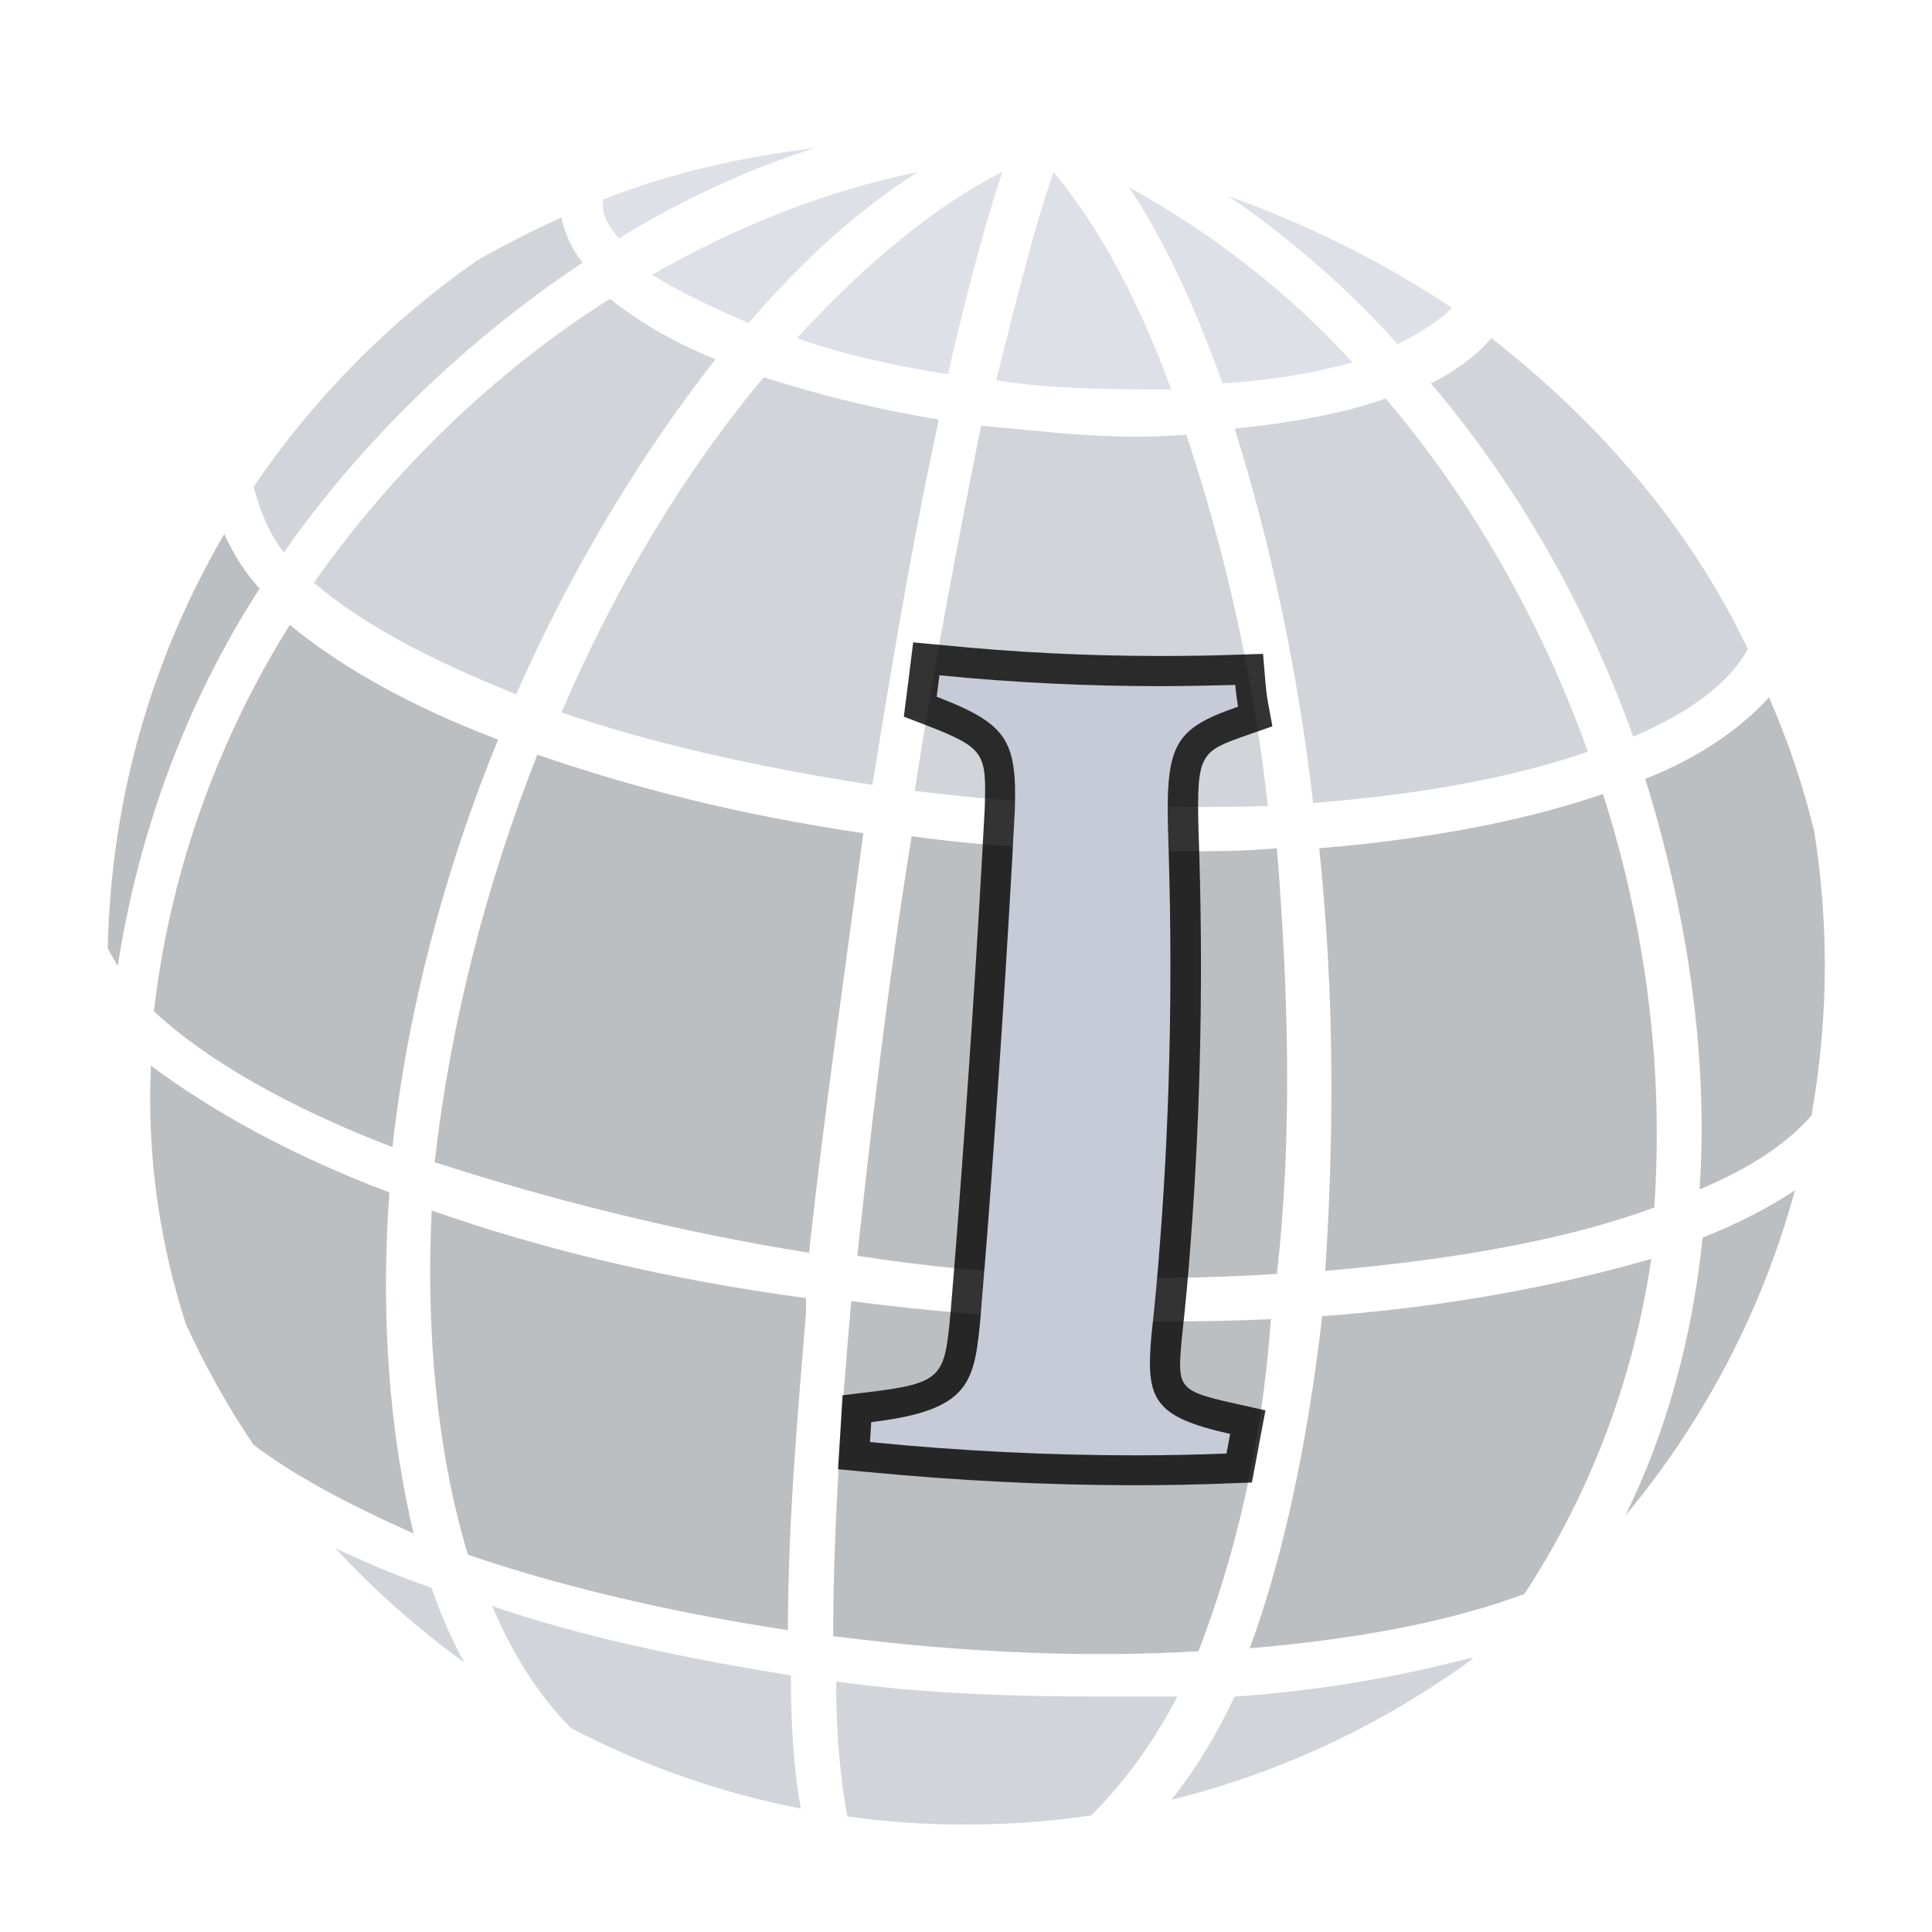
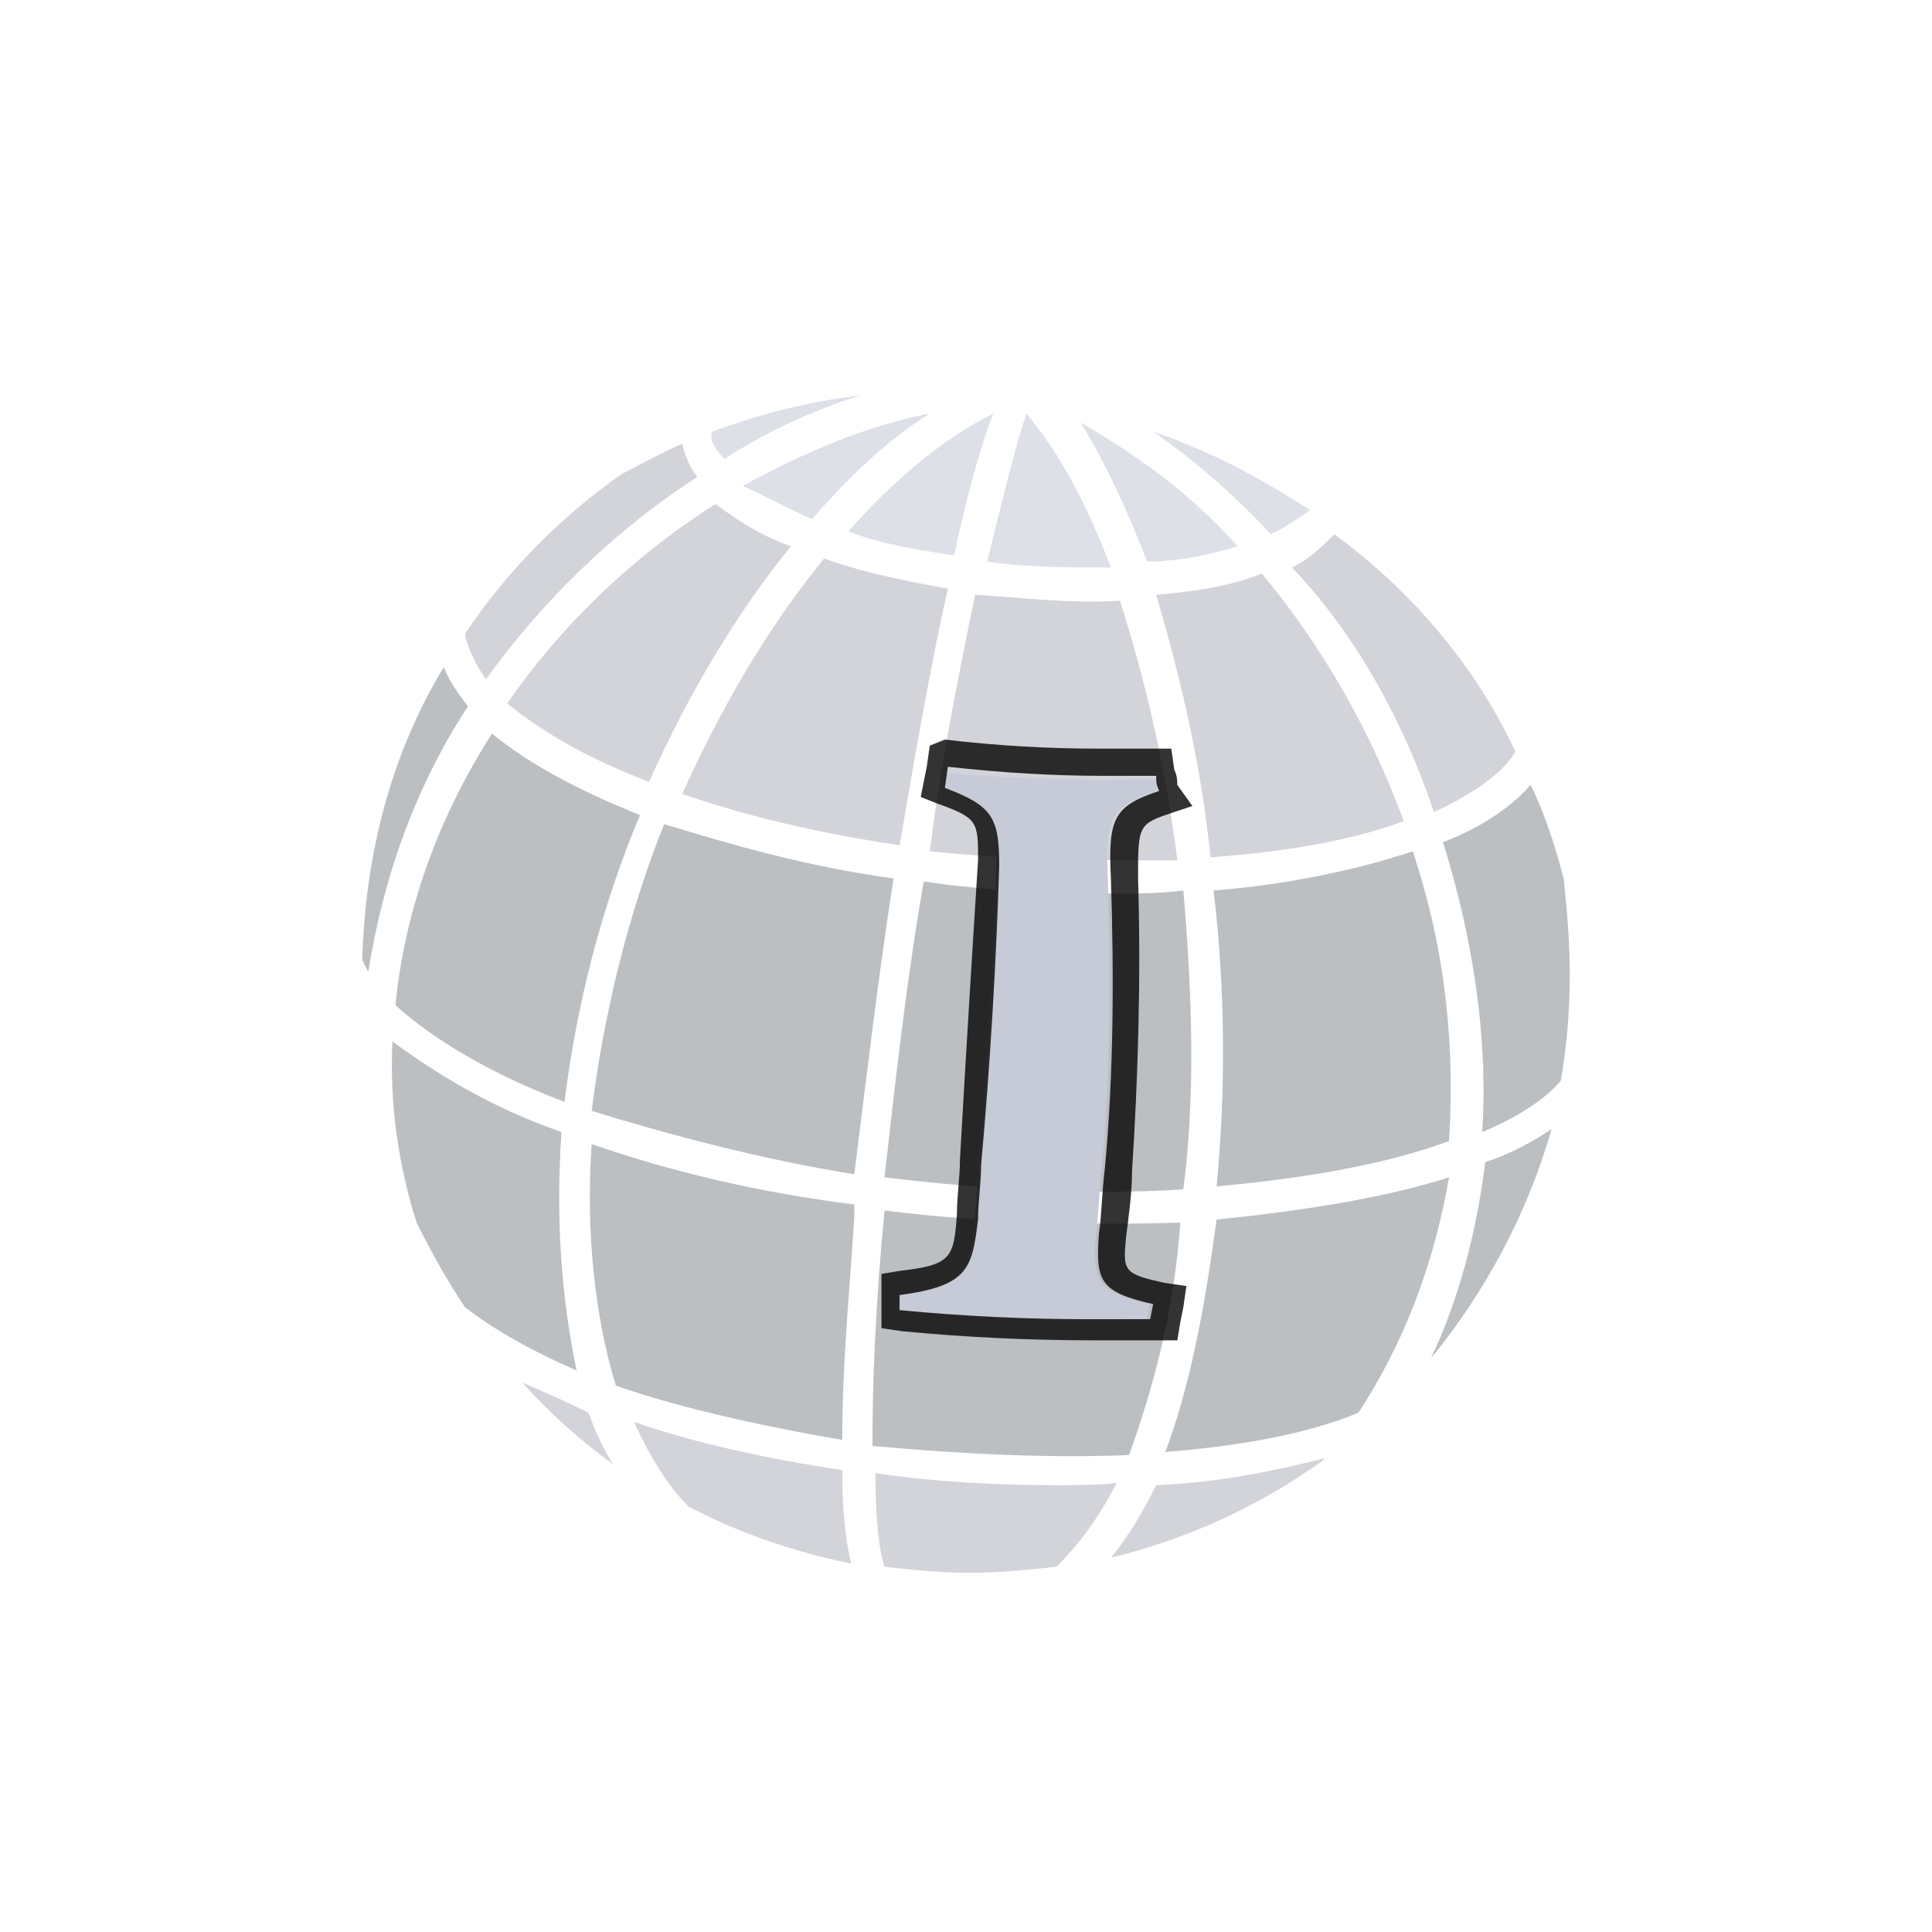
<svg xmlns="http://www.w3.org/2000/svg" version="1.1" id="Layer_1" x="0px" y="0px" viewBox="0 0 64 64" style="enable-background:new 0 0 64 64;" xml:space="preserve">
  <style type="text/css">
	.st0{opacity:0.6;}
	.st1{fill:#B4B8BF;}
	.st2{fill:#909499;}
	.st3{fill:url(#SVGID_1_);}
	.st4{fill:url(#SVGID_2_);}
	.st5{fill:url(#SVGID_3_);}
	.st6{fill:url(#SVGID_4_);}
	.st7{fill:url(#SVGID_5_);}
	.st8{fill:url(#SVGID_6_);}
	.st9{fill:#C7CBD7;}
	.st10{opacity:0.8;enable-background:new    ;}
</style>
  <g class="st0">
-     <path class="st1" d="M52.6,24.9c-1.5-4.2-3.8-8.3-6.7-11.7c-1.4,0.5-3.1,0.8-5,1c1.2,3.8,2.1,8.1,2.6,12.4   C47.3,26.3,50.3,25.7,52.6,24.9z" />
-     <path class="st2" d="M42.3,42.2c0.5-4.4,0.4-9.1,0-14.1c-1.1,0.1-2.2,0.1-3.2,0.1c-3,0-6.1-0.1-8.9-0.5c-0.8,4.9-1.4,10.2-1.8,13.9   C32.9,42.3,37.7,42.5,42.3,42.2z" />
-     <linearGradient id="SVGID_1_" gradientUnits="userSpaceOnUse" x1="3.57" y1="54.95" x2="60.45" y2="54.95" gradientTransform="matrix(1 0 0 -1 0 64)">
+     <path class="st1" d="M46.5,27.2c-1.1-3-2.7-5.8-4.7-8.2c-1,0.4-2.2,0.6-3.5,0.7c0.8,2.7,1.5,5.7,1.8,8.7   C42.8,28.2,44.9,27.8,46.5,27.2z" />
+     <path class="st2" d="M39.2,39.4c0.4-3.1,0.3-6.4,0-9.9c-0.8,0.1-1.5,0.1-2.3,0.1c-2.1,0-4.3-0.1-6.3-0.4c-0.6,3.4-1,7.2-1.3,9.8   C32.6,39.4,36,39.6,39.2,39.4z" />
+     <linearGradient id="SVGID_1_" gradientUnits="userSpaceOnUse" x1="12.01" y1="16.06" x2="52.01" y2="16.06">
      <stop offset="0" style="stop-color:#C7CBD7" />
      <stop offset="0.5" style="stop-color:#C7CBD7" />
      <stop offset="1" style="stop-color:#C7CBD7" />
    </linearGradient>
-     <path class="st3" d="M26.4,11.2c1.4,0.5,3.1,0.9,5,1.2c0.6-2.6,1.2-4.9,1.8-6.7C31,6.8,28.7,8.7,26.4,11.2z" />
-     <path class="st1" d="M42,26.7c-0.5-4.5-1.5-8.7-2.7-12.3c-2.4,0.2-4.6-0.1-6.8-0.3c-0.7,3.5-1.5,7.6-2.2,12.1   C34.3,26.7,38.3,26.8,42,26.7z" />
-     <linearGradient id="SVGID_2_" gradientUnits="userSpaceOnUse" x1="3.57" y1="54.7" x2="60.45" y2="54.7" gradientTransform="matrix(1 0 0 -1 0 64)">
+     <path class="st3" d="M28.1,17.6c1,0.4,2.2,0.6,3.5,0.8c0.4-1.8,0.8-3.4,1.3-4.7C31.3,14.5,29.7,15.8,28.1,17.6z" />
+     <path class="st1" d="M39,28.5c-0.4-3.2-1.1-6.1-1.9-8.6c-1.7,0.1-3.2-0.1-4.8-0.2c-0.5,2.5-1.1,5.3-1.5,8.5   C33.6,28.5,36.4,28.5,39,28.5z" />
+     <linearGradient id="SVGID_2_" gradientUnits="userSpaceOnUse" x1="12.01" y1="16.235" x2="52.01" y2="16.235">
      <stop offset="0" style="stop-color:#C7CBD7" />
      <stop offset="0.5" style="stop-color:#C7CBD7" />
      <stop offset="1" style="stop-color:#C7CBD7" />
    </linearGradient>
-     <path class="st4" d="M38.8,12.9c-1.1-3-2.4-5.4-3.9-7.2c-0.6,1.7-1.2,4.1-1.9,6.9C34.9,12.9,36.9,12.9,38.8,12.9z" />
-     <linearGradient id="SVGID_3_" gradientUnits="userSpaceOnUse" x1="3.57" y1="54.55" x2="60.45" y2="54.55" gradientTransform="matrix(1 0 0 -1 0 64)">
+     <path class="st4" d="M36.8,18.8C36,16.7,35.1,15,34,13.7c-0.4,1.2-0.8,2.9-1.3,4.9C34,18.8,35.4,18.8,36.8,18.8z" />
+     <linearGradient id="SVGID_3_" gradientUnits="userSpaceOnUse" x1="12.01" y1="16.341" x2="52.01" y2="16.341">
      <stop offset="0" style="stop-color:#C7CBD7" />
      <stop offset="0.5" style="stop-color:#C7CBD7" />
      <stop offset="1" style="stop-color:#C7CBD7" />
    </linearGradient>
-     <path class="st5" d="M44.8,12c-2.2-2.4-4.7-4.3-7.4-5.8c1.2,1.8,2.2,4,3.1,6.5C42,12.6,43.4,12.4,44.8,12z" />
-     <linearGradient id="SVGID_4_" gradientUnits="userSpaceOnUse" x1="3.57" y1="55.05" x2="60.45" y2="55.05" gradientTransform="matrix(1 0 0 -1 0 64)">
+     <path class="st5" d="M41,18.1c-1.5-1.7-3.3-3-5.2-4.1c0.8,1.3,1.5,2.8,2.2,4.6C39,18.6,40,18.4,41,18.1z" />
+     <linearGradient id="SVGID_4_" gradientUnits="userSpaceOnUse" x1="12.01" y1="15.989" x2="52.01" y2="15.989">
      <stop offset="0" style="stop-color:#C7CBD7" />
      <stop offset="0.5" style="stop-color:#C7CBD7" />
      <stop offset="1" style="stop-color:#C7CBD7" />
    </linearGradient>
-     <path class="st6" d="M46.3,11.4c0.8-0.4,1.4-0.8,1.8-1.2c-2.4-1.6-4.9-2.8-7.4-3.7C42.6,7.8,44.5,9.4,46.3,11.4z" />
-     <path class="st2" d="M54.8,40c0.3-4.4-0.2-9-1.7-13.7c-2.6,0.9-5.8,1.5-9.4,1.8c0.5,4.7,0.5,9.5,0.2,14C48.5,41.7,52.1,41,54.8,40z   " />
-     <path class="st1" d="M54.1,24.4c1.9-0.8,3.2-1.8,3.8-2.9c-1.9-4-4.9-7.5-8.5-10.3c-0.5,0.6-1.2,1.1-2,1.5   C50.3,16.1,52.6,20.2,54.1,24.4z" />
-     <path class="st1" d="M31.1,13.9c-2.4-0.4-4.2-0.9-5.8-1.4c-2.6,3.1-4.9,6.9-6.7,11.1c2.9,1,6.4,1.8,10.3,2.4   C29.7,21,30.4,17.1,31.1,13.9z" />
-     <linearGradient id="SVGID_5_" gradientUnits="userSpaceOnUse" x1="3.57" y1="55.8" x2="60.45" y2="55.8" gradientTransform="matrix(1 0 0 -1 0 64)">
+     <path class="st6" d="M42.1,17.7c0.6-0.3,1-0.6,1.3-0.8c-1.7-1.1-3.4-2-5.2-2.6C39.5,15.2,40.8,16.3,42.1,17.7z" />
+     <path class="st2" d="M48,37.8c0.2-3.1-0.1-6.3-1.2-9.6c-1.8,0.6-4.1,1.1-6.6,1.3c0.4,3.3,0.4,6.7,0.1,9.8   C43.6,39,46.1,38.5,48,37.8z" />
+     <path class="st1" d="M47.5,26.9c1.3-0.6,2.3-1.3,2.7-2c-1.3-2.8-3.4-5.3-6-7.2c-0.4,0.4-0.8,0.8-1.4,1.1   C44.9,21,46.5,23.9,47.5,26.9z" />
+     <path class="st1" d="M31.4,19.5c-1.7-0.3-3-0.6-4.1-1c-1.8,2.2-3.4,4.9-4.7,7.8c2,0.7,4.5,1.3,7.2,1.7   C30.4,24.5,30.9,21.7,31.4,19.5z" />
+     <linearGradient id="SVGID_5_" gradientUnits="userSpaceOnUse" x1="12.01" y1="15.462" x2="52.01" y2="15.462">
      <stop offset="0" style="stop-color:#C7CBD7" />
      <stop offset="0.5" style="stop-color:#C7CBD7" />
      <stop offset="1" style="stop-color:#C7CBD7" />
    </linearGradient>
-     <path class="st7" d="M24.8,10.7c1.8-2.1,3.7-3.8,5.6-5c-3,0.6-6,1.8-8.8,3.4C22.4,9.6,23.4,10.1,24.8,10.7z" />
-     <path class="st1" d="M23.7,11.9c-1.5-0.6-2.6-1.3-3.5-2c-3.8,2.4-7.2,5.7-9.8,9.4c1.5,1.3,3.7,2.5,6.7,3.7   C18.9,18.9,21.2,15.1,23.7,11.9z" />
-     <path class="st2" d="M5.1,33.5c1.7,1.6,4.5,3.2,7.9,4.5c0.5-4.5,1.7-9.1,3.5-13.5c-2.9-1.1-5.2-2.4-6.9-3.8   C7.1,24.7,5.6,29.1,5.1,33.5z" />
-     <path class="st2" d="M60.1,27.55c-0.36-1.5-0.86-2.99-1.5-4.45c-0.9,1-2.3,2-4.1,2.7c1.4,4.5,2.1,9.2,1.8,13.6   c1.74-0.73,2.94-1.56,3.71-2.45c0.28-1.61,0.44-3.26,0.44-4.95C60.45,30.49,60.33,29,60.1,27.55z" />
-     <path class="st1" d="M38.8,59.62c3.62-0.89,6.96-2.48,9.89-4.6l0.11-0.12c-2.3,0.6-4.9,1.1-7.9,1.3   C40.25,57.56,39.56,58.68,38.8,59.62z" />
-     <linearGradient id="SVGID_6_" gradientUnits="userSpaceOnUse" x1="3.57" y1="57.6" x2="60.45" y2="57.6" gradientTransform="matrix(1 0 0 -1 0 64)">
+     <path class="st7" d="M26.9,17.2c1.3-1.5,2.6-2.7,3.9-3.5c-2.1,0.4-4.2,1.3-6.2,2.4C25.3,16.4,26,16.8,26.9,17.2z" />
+     <path class="st1" d="M26.2,18.1c-1.1-0.4-1.8-0.9-2.5-1.4c-2.7,1.7-5.1,4-6.9,6.6c1.1,0.9,2.6,1.8,4.7,2.6   C22.8,23,24.4,20.3,26.2,18.1z" />
+     <path class="st2" d="M13.1,33.3c1.2,1.1,3.2,2.3,5.6,3.2c0.4-3.2,1.2-6.4,2.5-9.5c-2-0.8-3.7-1.7-4.9-2.7   C14.5,27.1,13.4,30.2,13.1,33.3z" />
+     <path class="st2" d="M51.8,29.1c-0.3-1.1-0.6-2.1-1.1-3.1c-0.6,0.7-1.6,1.4-2.9,1.9c1,3.2,1.5,6.5,1.3,9.6c1.2-0.5,2.1-1.1,2.6-1.7   c0.2-1.1,0.3-2.3,0.3-3.5C52,31.1,51.9,30.1,51.8,29.1z" />
+     <path class="st1" d="M36.8,51.6c2.5-0.6,4.9-1.7,7-3.2l0.1-0.1c-1.6,0.4-3.4,0.8-5.6,0.9C37.8,50.2,37.3,51,36.8,51.6z" />
+     <linearGradient id="SVGID_6_" gradientUnits="userSpaceOnUse" x1="12.01" y1="14.196" x2="52.01" y2="14.196">
      <stop offset="0" style="stop-color:#C7CBD7" />
      <stop offset="0.5" style="stop-color:#C7CBD7" />
      <stop offset="1" style="stop-color:#C7CBD7" />
    </linearGradient>
-     <path class="st8" d="M27,4.9c-2.4,0.3-4.7,0.8-7,1.7c-0.1,0.3,0,0.7,0.5,1.3C22.6,6.6,24.8,5.6,27,4.9z" />
-     <path class="st2" d="M39.7,54.7c1.2-3.1,2.1-6.8,2.4-11c-4.6,0.2-9.4,0-13.9-0.6c-0.4,4.4-0.6,8.1-0.6,11.1   C32.3,54.8,36.3,54.9,39.7,54.7z" />
-     <path class="st2" d="M53.84,50.21c2.59-3.11,4.53-6.77,5.62-10.78C58.6,40,57.6,40.52,56.4,41C56.06,44.33,55.2,47.44,53.84,50.21z   " />
-     <path class="st2" d="M43.8,43.6c-0.5,4.3-1.3,8-2.4,11c3.6-0.3,6.7-0.9,9.1-1.8c2.1-3.2,3.6-7,4.2-11.1   C51.6,42.6,47.9,43.3,43.8,43.6z" />
-     <path class="st2" d="M17.8,25c-1.7,4.3-2.9,9-3.4,13.5c3.7,1.2,8,2.3,12.4,3c0.5-4.6,1.2-9.4,1.8-13.9C24.5,27,21,26.1,17.8,25z" />
-     <path class="st1" d="M36.4,56.2c-2.9,0-5.9-0.1-8.7-0.5c0,2.04,0.19,3.51,0.37,4.47c1.28,0.18,2.59,0.28,3.93,0.27   c1.41,0,2.79-0.1,4.14-0.3c1.01-0.99,2.01-2.31,2.86-3.94C39,56.2,36.4,56.2,36.4,56.2z" />
-     <path class="st2" d="M15.5,51.5c2.9,1,6.6,1.9,10.6,2.5c0-3.8,0.4-8,0.6-10.5V43c-4.5-0.6-8.7-1.6-12.4-2.9   C14.1,44.2,14.5,48.2,15.5,51.5z" />
-     <path class="st2" d="M12.9,39.5C9.7,38.3,7,36.8,5,35.3c-0.14,2.93,0.28,5.86,1.16,8.57c0.64,1.39,1.38,2.72,2.23,3.98   c1.29,0.99,3.05,1.94,5.31,2.95C12.9,47.4,12.6,43.6,12.9,39.5z" />
-     <path class="st1" d="M19.3,8.7c-0.4-0.5-0.6-1-0.7-1.5c-1,0.46-1.93,0.93-2.81,1.44c-2.9,2.02-5.41,4.56-7.39,7.49   c0.21,0.77,0.5,1.52,1,2.17C12,14.6,15.4,11.3,19.3,8.7z" />
-     <path class="st2" d="M7.43,17.69c-2.37,4.05-3.76,8.73-3.86,13.73L3.9,32c0.7-4.5,2.3-8.8,4.7-12.5C8.08,18.92,7.7,18.3,7.43,17.69   z" />
-     <path class="st1" d="M11.1,51.28c1.3,1.4,2.73,2.67,4.28,3.79c-0.43-0.78-0.79-1.6-1.08-2.47C13.15,52.2,12.07,51.75,11.1,51.28z" />
-     <path class="st1" d="M16.3,53.2c0.69,1.62,1.57,3,2.62,4.05c2.36,1.23,4.92,2.14,7.61,2.66c-0.22-1.14-0.33-2.64-0.33-4.41   C22.5,54.9,19.2,54.2,16.3,53.2z" />
+     <path class="st8" d="M28.5,13.1c-1.7,0.2-3.3,0.6-4.9,1.2c-0.1,0.2,0,0.5,0.4,0.9C25.4,14.3,26.9,13.6,28.5,13.1z" />
+     <path class="st2" d="M37.4,48.2c0.8-2.2,1.5-4.8,1.7-7.7c-3.2,0.1-6.6,0-9.8-0.4c-0.3,3.1-0.4,5.7-0.4,7.8   C32.2,48.2,35,48.3,37.4,48.2z" />
+     <path class="st2" d="M47.4,45c1.8-2.2,3.2-4.8,4-7.6c-0.6,0.4-1.3,0.8-2.2,1.1C48.9,40.9,48.3,43.1,47.4,45z" />
+     <path class="st2" d="M40.3,40.4c-0.4,3-0.9,5.6-1.7,7.7c2.5-0.2,4.7-0.6,6.4-1.3c1.5-2.3,2.5-4.9,3-7.8   C45.8,39.7,43.2,40.1,40.3,40.4z" />
+     <path class="st2" d="M22,27.3c-1.2,3-2,6.3-2.4,9.5c2.6,0.8,5.6,1.6,8.7,2.1c0.4-3.2,0.8-6.6,1.3-9.8C26.7,28.7,24.3,28,22,27.3z" />
+     <path class="st1" d="M35.1,49.2c-2,0-4.1-0.1-6.1-0.4c0,1.4,0.1,2.5,0.3,3.1c0.9,0.1,1.8,0.2,2.8,0.2c1,0,2-0.1,2.9-0.2   c0.7-0.7,1.4-1.6,2-2.8C36.9,49.2,35.1,49.2,35.1,49.2z" />
+     <path class="st2" d="M20.4,45.9c2,0.7,4.6,1.3,7.5,1.8c0-2.7,0.3-5.6,0.4-7.4v-0.4c-3.2-0.4-6.1-1.1-8.7-2   C19.4,40.8,19.7,43.6,20.4,45.9z" />
+     <path class="st2" d="M18.6,37.5c-2.3-0.8-4.1-1.9-5.6-3c-0.1,2.1,0.2,4.1,0.8,6c0.5,1,1,1.9,1.6,2.8c0.9,0.7,2.1,1.4,3.7,2.1   C18.6,43,18.4,40.4,18.6,37.5z" />
+     <path class="st1" d="M23.1,15.8c-0.3-0.4-0.4-0.7-0.5-1.1c-0.7,0.3-1.4,0.7-2,1c-2,1.4-3.8,3.2-5.2,5.3c0.1,0.5,0.4,1.1,0.7,1.5   C17.9,20,20.3,17.6,23.1,15.8z" />
+     <path class="st2" d="M14.7,22.1c-1.7,2.8-2.6,6.1-2.7,9.7l0.2,0.4c0.5-3.2,1.6-6.2,3.3-8.8C15.2,23,14.9,22.6,14.7,22.1z" />
+     <path class="st1" d="M17.3,45.8c0.9,1,1.9,1.9,3,2.7c-0.3-0.5-0.6-1.1-0.8-1.7C18.7,46.4,18,46.1,17.3,45.8z" />
+     <path class="st1" d="M21,47.1c0.5,1.1,1.1,2.1,1.8,2.8c1.7,0.9,3.5,1.5,5.4,1.9C28,51,27.9,50,27.9,48.7C25.3,48.3,23,47.8,21,47.1   z" />
  </g>
-   <path class="st9" d="M41.01,23.41c-2.1,0.73-2.39,1.23-2.32,4.08c0.16,4.43,0.09,9.09-0.26,13.63c-0.08,1.08-0.18,2.13-0.29,3.14  c-0.18,2.08,0.05,2.67,2.61,3.24l-0.12,0.65c-3.7,0.14-7.71,0.02-11.81-0.38l0.04-0.66c3.34-0.4,3.42-1.33,3.63-3.57  c0.07-0.84,0.14-1.71,0.21-2.61c0.36-4.72,0.68-9.55,0.92-14.12c0.07-2.32-0.29-2.84-2.59-3.73l0.09-0.71  c3.4,0.34,6.73,0.43,9.8,0.32C40.94,22.93,40.97,23.17,41.01,23.41z" />
-   <path class="st10" d="M31.12,22.37c2.5,0.25,4.95,0.36,7.3,0.36c0.85,0,1.69-0.02,2.5-0.04c0.02,0.24,0.05,0.48,0.09,0.72  c-2.1,0.73-2.39,1.23-2.32,4.08c0.16,4.43,0.09,9.09-0.26,13.63c-0.08,1.08-0.18,2.13-0.29,3.14c-0.18,2.08,0.05,2.67,2.61,3.24  l-0.12,0.65c-0.99,0.04-1.99,0.06-3.02,0.06c-2.82,0-5.78-0.14-8.79-0.44l0.04-0.66c3.34-0.4,3.42-1.33,3.63-3.57  c0.07-0.84,0.14-1.71,0.21-2.61c0.36-4.72,0.68-9.55,0.92-14.12c0.07-2.32-0.29-2.84-2.59-3.73L31.12,22.37 M30.25,21.28l-0.12,0.97  l-0.09,0.71l-0.1,0.78l0.73,0.28c1.96,0.76,2.01,0.92,1.95,2.77c-0.23,4.35-0.54,9.1-0.92,14.07c-0.07,0.9-0.14,1.76-0.21,2.6  c-0.2,2.13-0.22,2.36-2.75,2.66l-0.83,0.1l-0.05,0.83l-0.04,0.66l-0.06,0.96l0.96,0.09c3,0.29,5.99,0.44,8.89,0.44  c1.03,0,2.06-0.02,3.06-0.06l0.8-0.03l0.15-0.79l0.12-0.65l0.18-0.95l-0.94-0.21C39,46.07,39,46,39.15,44.33  c0.12-1.1,0.22-2.14,0.29-3.15c0.34-4.44,0.43-9.07,0.26-13.74c-0.06-2.5,0.07-2.55,1.65-3.1l0.8-0.28L42,23.25  c-0.04-0.21-0.06-0.43-0.08-0.64l-0.08-0.95l-0.95,0.03c-0.81,0.03-1.64,0.04-2.47,0.04c-2.39,0-4.81-0.12-7.2-0.36L30.25,21.28  L30.25,21.28z" />
+   <path class="st9" d="M38.3,26.2c-1.5,0.5-1.7,0.9-1.6,2.9c0.1,3.1,0.1,6.4-0.2,9.6c-0.1,0.8-0.1,1.5-0.2,2.2c-0.1,1.5,0,1.9,1.8,2.3  l-0.1,0.5c-2.6,0.1-5.4,0-8.3-0.3l0-0.5c2.3-0.3,2.4-0.9,2.6-2.5c0-0.6,0.1-1.2,0.1-1.8c0.3-3.3,0.5-6.7,0.6-9.9  c0-1.6-0.2-2-1.8-2.6l0.1-0.5c2.4,0.2,4.7,0.3,6.9,0.2C38.3,25.8,38.3,26,38.3,26.2z" />
+   <path class="st10" d="M31.4,25.4c1.8,0.2,3.5,0.3,5.1,0.3c0.6,0,1.2,0,1.8,0c0,0.2,0,0.3,0.1,0.5c-1.5,0.5-1.7,0.9-1.6,2.9  c0.1,3.1,0.1,6.4-0.2,9.6c-0.1,0.8-0.1,1.5-0.2,2.2c-0.1,1.5,0,1.9,1.8,2.3l-0.1,0.5c-0.7,0-1.4,0-2.1,0c-2,0-4.1-0.1-6.2-0.3l0-0.5  c2.3-0.3,2.4-0.9,2.6-2.5c0-0.6,0.1-1.2,0.1-1.8c0.3-3.3,0.5-6.7,0.6-9.9c0-1.6-0.2-2-1.8-2.6L31.4,25.4 M30.8,24.7l-0.1,0.7  l-0.1,0.5l-0.1,0.5l0.5,0.2c1.4,0.5,1.4,0.6,1.4,1.9c-0.2,3.1-0.4,6.4-0.6,9.9c0,0.6-0.1,1.2-0.1,1.8c-0.1,1.5-0.2,1.7-1.9,1.9  l-0.6,0.1l0,0.6l0,0.5l0,0.7l0.7,0.1c2.1,0.2,4.2,0.3,6.3,0.3c0.7,0,1.4,0,2.2,0l0.6,0l0.1-0.6l0.1-0.5l0.1-0.7l-0.7-0.1  c-1.4-0.3-1.4-0.4-1.3-1.5c0.1-0.8,0.2-1.5,0.2-2.2c0.2-3.1,0.3-6.4,0.2-9.7c0-1.8,0-1.8,1.2-2.2l0.6-0.2L39,26c0-0.1,0-0.3-0.1-0.5  l-0.1-0.7l-0.7,0c-0.6,0-1.2,0-1.7,0c-1.7,0-3.4-0.1-5.1-0.3L30.8,24.7L30.8,24.7z" />
</svg>
